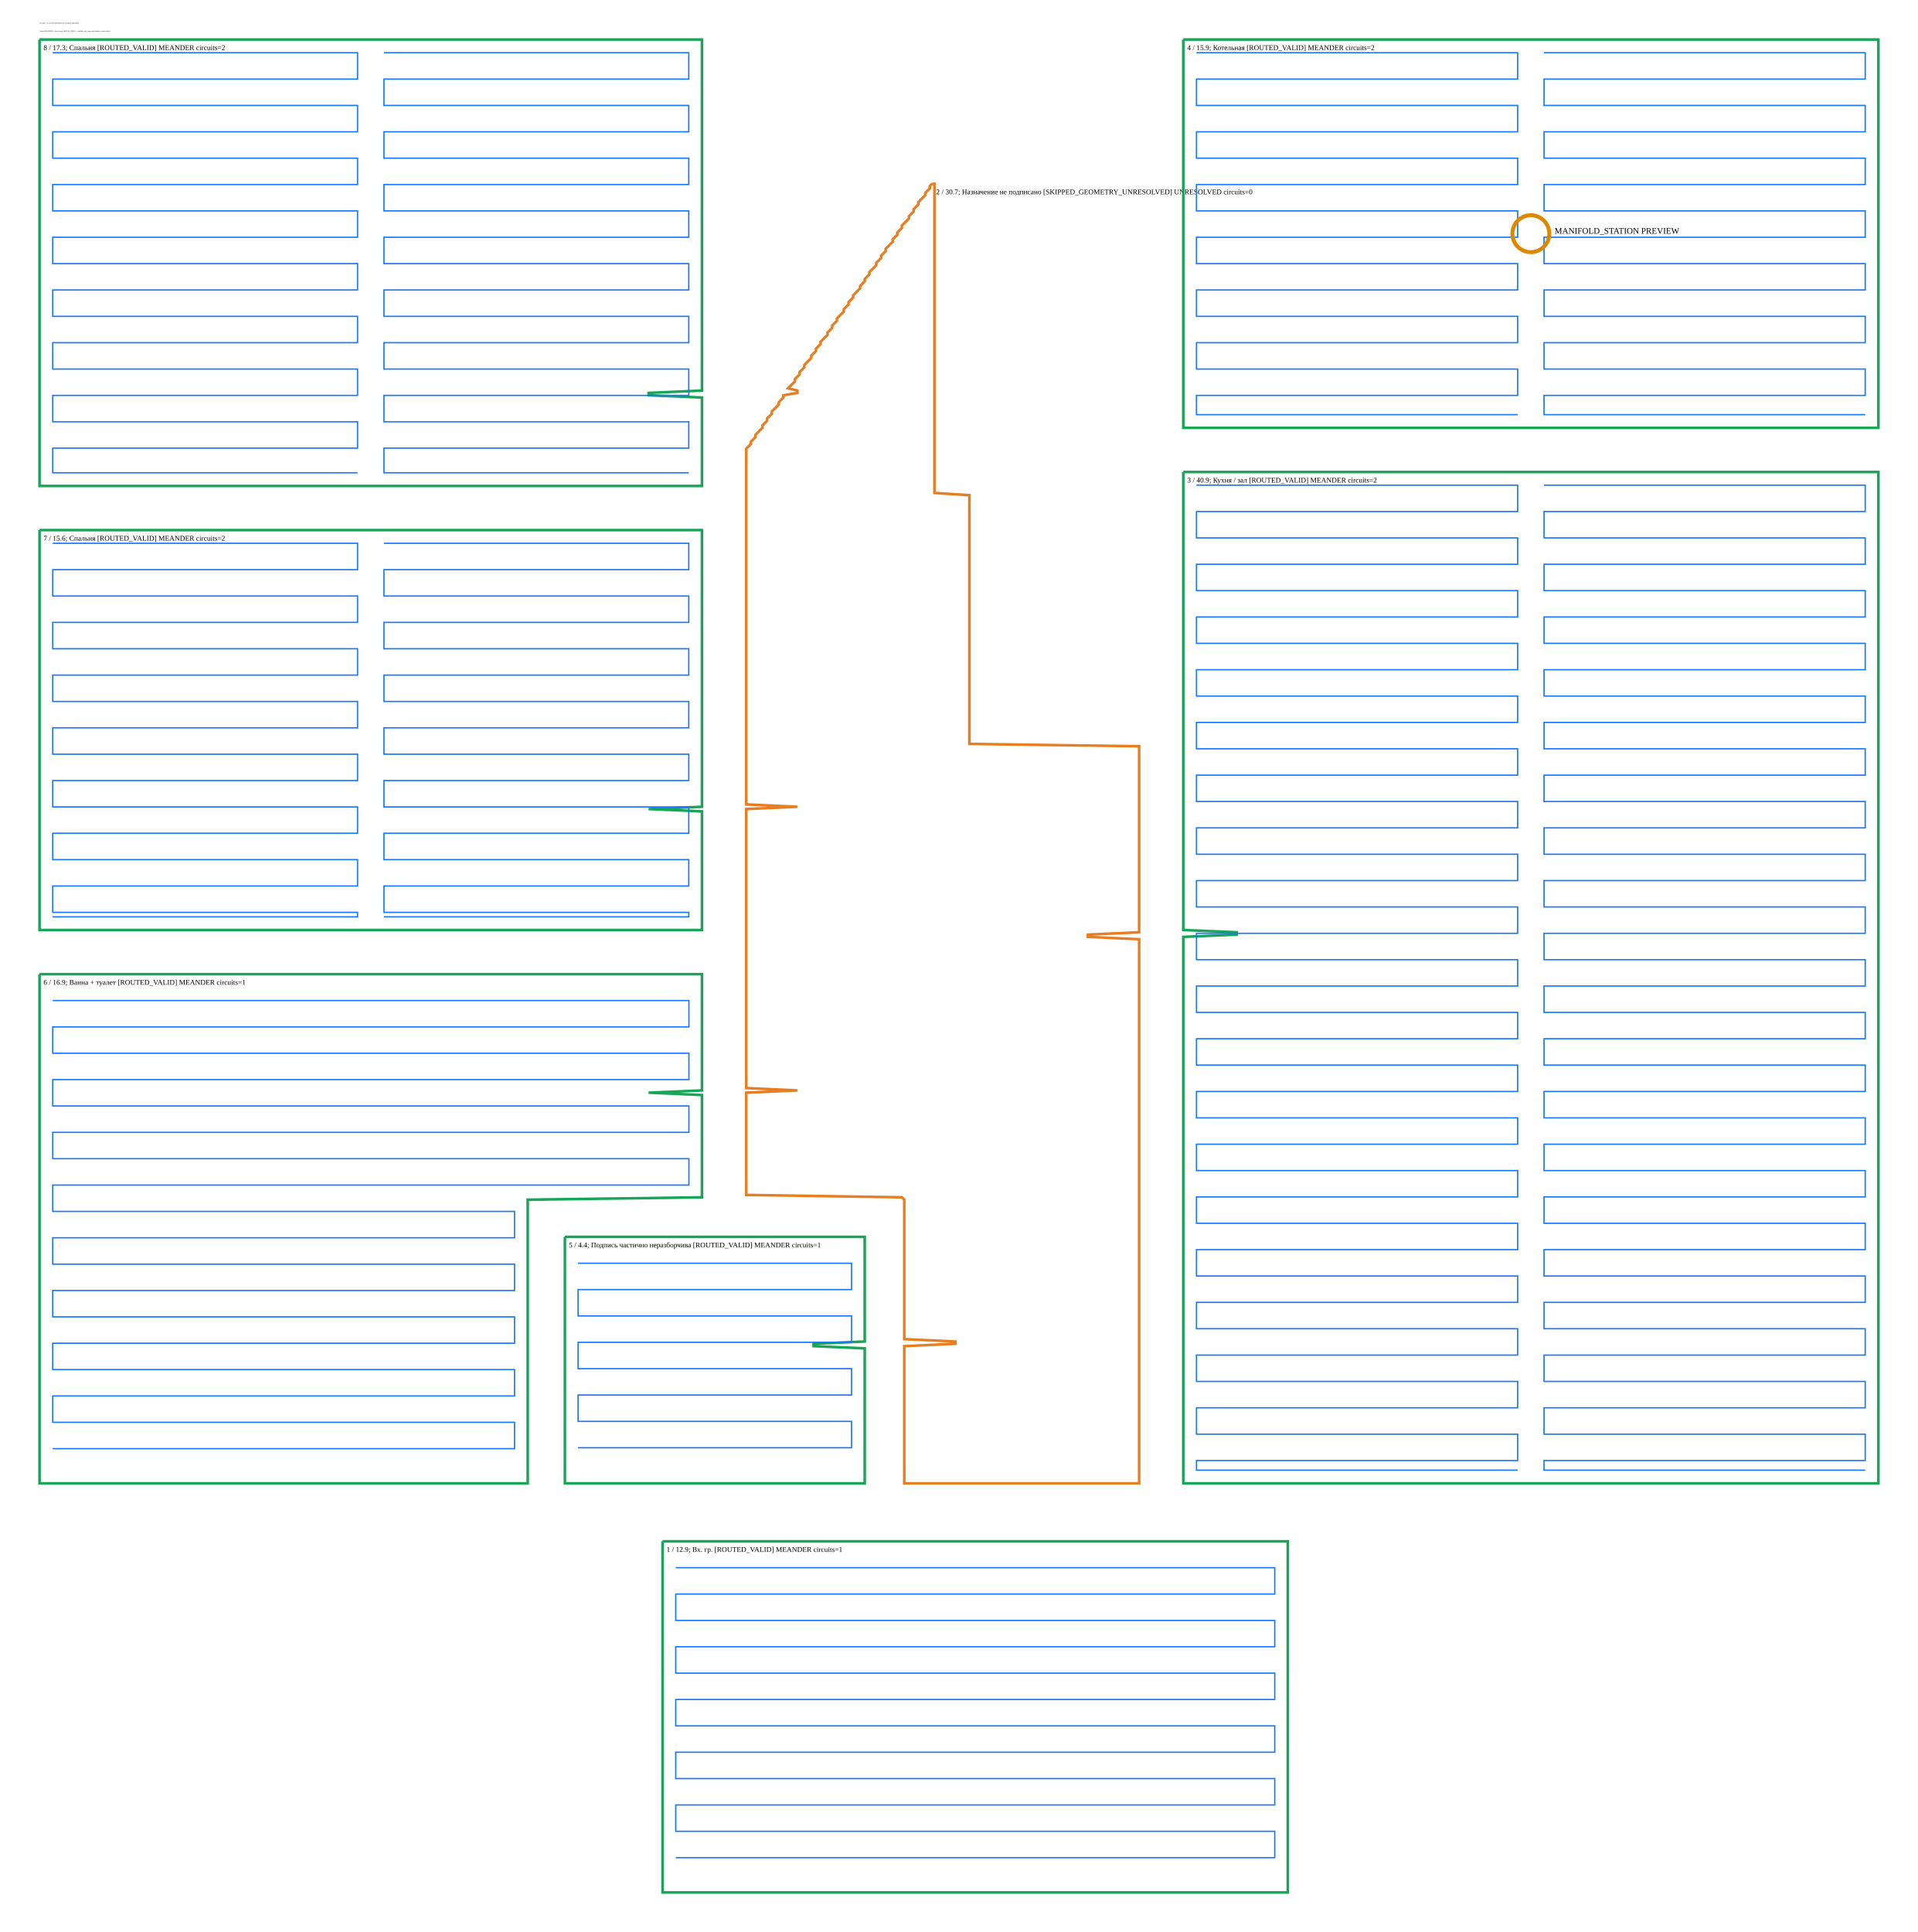
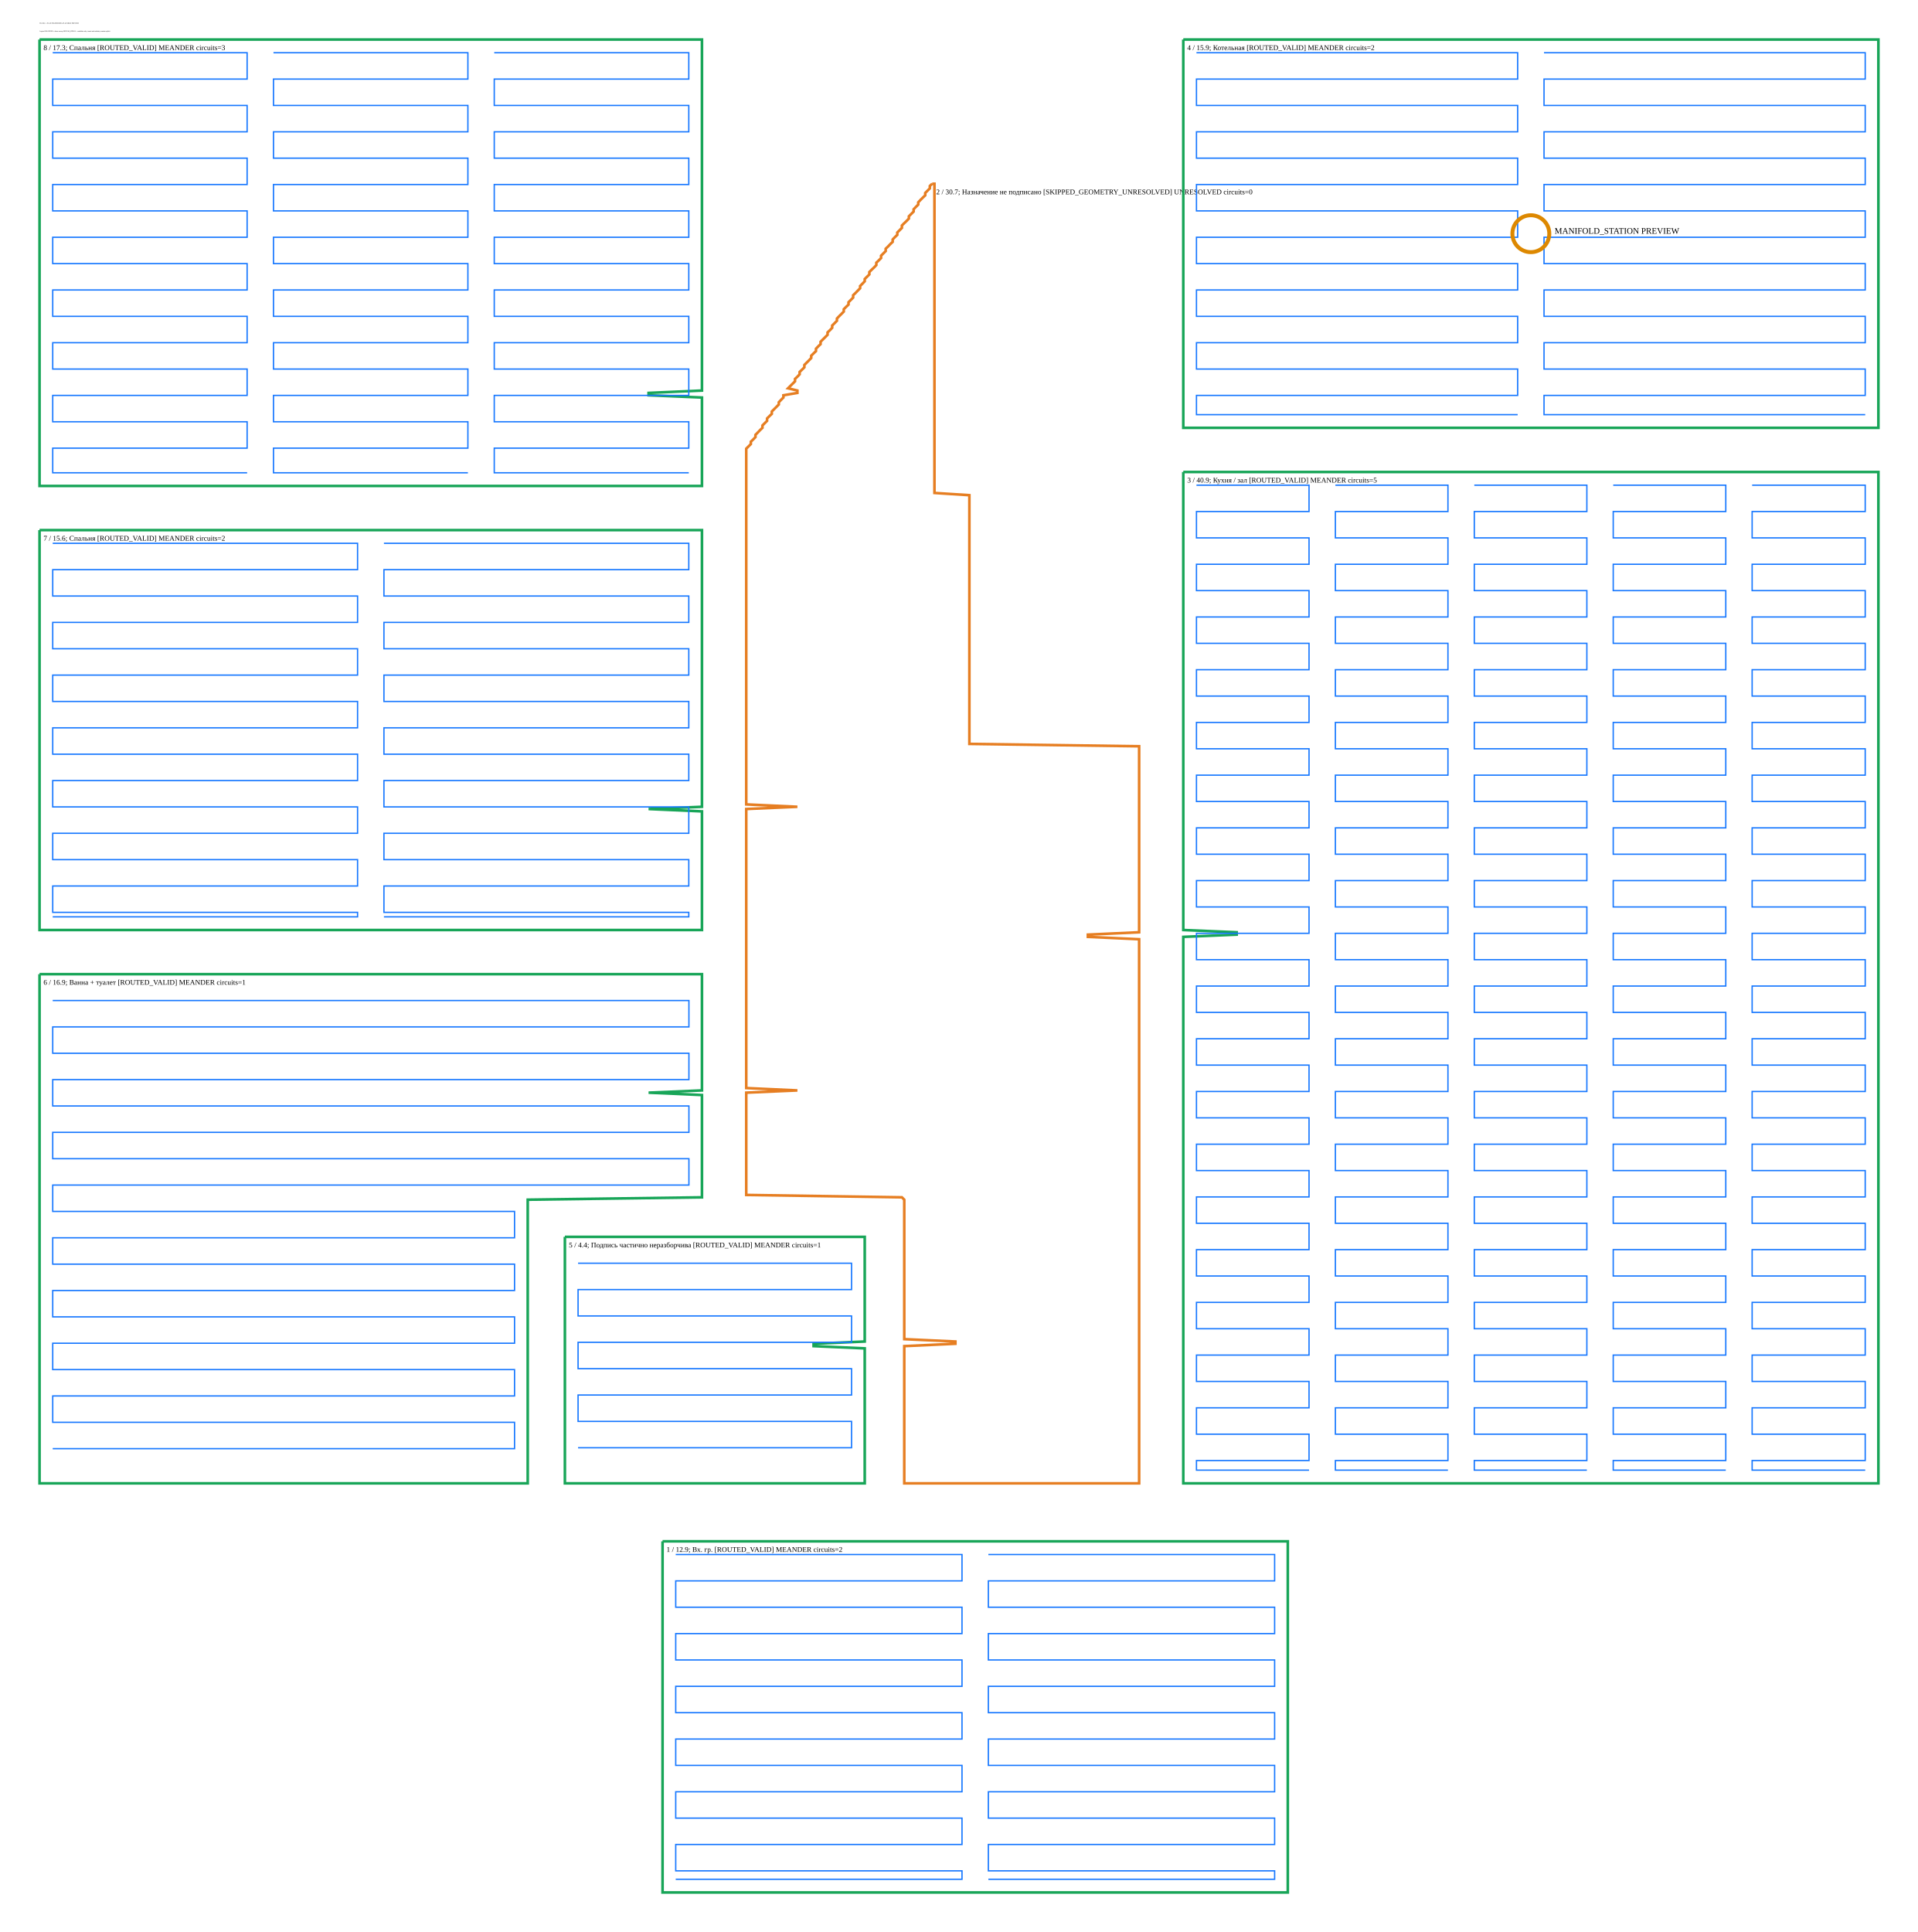
<svg xmlns="http://www.w3.org/2000/svg" viewBox="3969 5115 14552 14658">
  <text x="4269" y="5295">FLOOR_1_PLAN ENGINEERING-PLAUSIBLE PREVIEW</text>
  <text x="4269" y="5355">Legend: MEANDER = dense sweep; BIFILAR_SPIRAL = candidate only; transit and authority remain explicit</text>
  <path data-layer="room-boundary" data-room-id="FLOOR_1_PLAN:d82596ad96a4009a:ROOM" d="M 8996,16809 L 8996,19473 L 13740,19473 L 13740,16809 L 8996,16809" fill="none" stroke="#18a558" stroke-width="20" />
-   <path data-layer="coverage-route" data-room-id="FLOOR_1_PLAN:d82596ad96a4009a:ROOM" data-circuit-id="FLOOR_1_PLAN:d82596ad96a4009a:ROOM/circuit-1" d="M 9096,17009 L 13641,17009 L 13641,17209 L 9096,17209 L 9096,17409 L 13641,17409 L 13641,17609 L 9096,17609 L 9096,17809 L 13641,17809 L 13641,18009 L 9096,18009 L 9096,18209 L 13641,18209 L 13641,18409 L 9096,18409 L 9096,18609 L 13641,18609 L 13641,18809 L 9096,18809 L 9096,19009 L 13641,19009 L 13641,19209 L 9096,19209" fill="none" stroke="#1677ff" stroke-width="10" />
-   <text x="9026" y="16889" font-size="55">1 / 12.9; Вх. гр. [ROUTED_VALID] MEANDER circuits=1</text>
+   <path data-layer="coverage-route" data-room-id="FLOOR_1_PLAN:d82596ad96a4009a:ROOM" data-circuit-id="FLOOR_1_PLAN:d82596ad96a4009a:ROOM/circuit-1" d="M 9096,16909 L 11268,16909 L 11268,16909 L 11268,17109 L 9096,17109 L 9096,17109 L 9096,17309 L 11268,17309 L 11268,17309 L 11268,17509 L 9096,17509 L 9096,17509 L 9096,17709 L 11268,17709 L 11268,17709 L 11268,17909 L 9096,17909 L 9096,17909 L 9096,18109 L 11268,18109 L 11268,18109 L 11268,18309 L 9096,18309 L 9096,18309 L 9096,18509 L 11268,18509 L 11268,18509 L 11268,18709 L 9096,18709 L 9096,18709 L 9096,18909 L 11268,18909 L 11268,18909 L 11268,19109 L 9096,19109 L 9096,19109 L 9096,19309 L 11268,19309 L 11268,19309 L 11268,19373 L 9096,19373" fill="none" stroke="#1677ff" stroke-width="10" />
+   <path data-layer="coverage-route" data-room-id="FLOOR_1_PLAN:d82596ad96a4009a:ROOM" data-circuit-id="FLOOR_1_PLAN:d82596ad96a4009a:ROOM/circuit-2" d="M 11468,16909 L 13640,16909 L 13640,16909 L 13640,17109 L 11468,17109 L 11468,17109 L 11468,17309 L 13640,17309 L 13640,17309 L 13640,17509 L 11468,17509 L 11468,17509 L 11468,17709 L 13640,17709 L 13640,17709 L 13640,17909 L 11468,17909 L 11468,17909 L 11468,18109 L 13640,18109 L 13640,18109 L 13640,18309 L 11468,18309 L 11468,18309 L 11468,18509 L 13640,18509 L 13640,18509 L 13640,18709 L 11468,18709 L 11468,18709 L 11468,18909 L 13640,18909 L 13640,18909 L 13640,19109 L 11468,19109 L 11468,19109 L 11468,19309 L 13640,19309 L 13640,19309 L 13640,19373 L 11468,19373" fill="none" stroke="#1677ff" stroke-width="10" />
+   <text x="9026" y="16889" font-size="55">1 / 12.9; Вх. гр. [ROUTED_VALID] MEANDER circuits=2</text>
  <path data-layer="room-boundary" data-room-id="FLOOR_1_PLAN:23e1c19b1e8cd7bd:ROOM" d="M 11042,6509 L 11024,6526 L 11024,6544 L 11006,6562 L 10989,6579 L 10989,6597 L 10971,6614 L 10953,6632 L 10936,6650 L 10936,6667 L 10918,6685 L 10901,6703 L 10901,6720 L 10883,6738 L 10865,6756 L 10865,6773 L 10848,6791 L 10830,6808 L 10812,6826 L 10812,6844 L 10795,6861 L 10777,6879 L 10777,6897 L 10759,6914 L 10742,6932 L 10742,6950 L 10724,6967 L 10707,6985 L 10689,7002 L 10689,7020 L 10671,7038 L 10654,7055 L 10654,7073 L 10636,7091 L 10618,7108 L 10618,7126 L 10601,7144 L 10583,7161 L 10565,7179 L 10565,7197 L 10548,7214 L 10530,7232 L 10530,7249 L 10513,7267 L 10495,7285 L 10495,7302 L 10477,7320 L 10460,7338 L 10442,7355 L 10442,7373 L 10424,7391 L 10407,7408 L 10407,7426 L 10389,7443 L 10371,7461 L 10371,7479 L 10354,7496 L 10336,7514 L 10319,7532 L 10319,7549 L 10301,7567 L 10283,7585 L 10283,7602 L 10266,7620 L 10248,7637 L 10248,7655 L 10230,7673 L 10213,7690 L 10195,7708 L 10195,7726 L 10177,7743 L 10160,7761 L 10160,7779 L 10142,7796 L 10124,7814 L 10124,7831 L 10107,7849 L 10089,7867 L 10072,7884 L 10072,7902 L 10054,7920 L 10036,7937 L 10036,7955 L 10019,7973 L 10001,7990 L 10001,8008 L 9983,8026 L 9966,8043 L 9948,8061 L 10019,8078 L 10019,8096 L 9913,8114 L 9913,8131 L 9895,8149 L 9878,8167 L 9878,8184 L 9860,8202 L 9842,8220 L 9825,8237 L 9825,8255 L 9807,8272 L 9789,8290 L 9789,8308 L 9772,8325 L 9754,8343 L 9754,8361 L 9736,8378 L 9719,8396 L 9701,8414 L 9701,8431 L 9684,8449 L 9666,8466 L 9666,8484 L 9648,8502 L 9631,8519 L 9631,11218 L 10019,11236 L 9631,11253 L 9631,13370 L 10019,13388 L 9631,13405 L 9631,14181 L 10812,14199 L 10830,14217 L 10830,15275 L 11218,15293 L 11218,15310 L 10830,15328 L 10830,16369 L 12612,16369 L 12612,12241 L 12223,12223 L 12223,12206 L 12612,12188 L 12612,10777 L 11324,10759 L 11324,8872 L 11059,8855 L 11059,6509 L 11042,6509" fill="none" stroke="#e67e22" stroke-width="20" />
  <text x="11072" y="6589" font-size="55">2 / 30.7; Назначение не подписано [SKIPPED_GEOMETRY_UNRESOLVED] UNRESOLVED circuits=0</text>
  <path data-layer="room-boundary" data-room-id="FLOOR_1_PLAN:dbda1f3916917c37:ROOM" d="M 12947,8696 L 12947,12171 L 13352,12188 L 13352,12206 L 12947,12223 L 12947,16369 L 18221,16369 L 18221,8696 L 12947,8696" fill="none" stroke="#18a558" stroke-width="20" />
-   <path data-layer="coverage-route" data-room-id="FLOOR_1_PLAN:dbda1f3916917c37:ROOM" data-circuit-id="FLOOR_1_PLAN:dbda1f3916917c37:ROOM/circuit-1" d="M 13047,8796 L 15484,8796 L 15484,8796 L 15484,8996 L 13047,8996 L 13047,8996 L 13047,9196 L 15484,9196 L 15484,9196 L 15484,9396 L 13047,9396 L 13047,9396 L 13047,9596 L 15484,9596 L 15484,9596 L 15484,9796 L 13047,9796 L 13047,9796 L 13047,9996 L 15484,9996 L 15484,9996 L 15484,10196 L 13047,10196 L 13047,10196 L 13047,10396 L 15484,10396 L 15484,10396 L 15484,10596 L 13047,10596 L 13047,10596 L 13047,10796 L 15484,10796 L 15484,10796 L 15484,10996 L 13047,10996 L 13047,10996 L 13047,11196 L 15484,11196 L 15484,11196 L 15484,11396 L 13047,11396 L 13047,11396 L 13047,11596 L 15484,11596 L 15484,11596 L 15484,11796 L 13047,11796 L 13047,11796 L 13047,11996 L 15484,11996 L 15484,11996 L 15484,12196 L 13047,12196 L 13047,12196 L 13047,12396 L 15484,12396 L 15484,12396 L 15484,12596 L 13047,12596 L 13047,12596 L 13047,12796 L 15484,12796 L 15484,12796 L 15484,12996 L 13047,12996 L 13047,12996 L 13047,13196 L 15484,13196 L 15484,13196 L 15484,13396 L 13047,13396 L 13047,13396 L 13047,13596 L 15484,13596 L 15484,13596 L 15484,13796 L 13047,13796 L 13047,13796 L 13047,13996 L 15484,13996 L 15484,13996 L 15484,14196 L 13047,14196 L 13047,14196 L 13047,14396 L 15484,14396 L 15484,14396 L 15484,14596 L 13047,14596 L 13047,14596 L 13047,14796 L 15484,14796 L 15484,14796 L 15484,14996 L 13047,14996 L 13047,14996 L 13047,15196 L 15484,15196 L 15484,15196 L 15484,15396 L 13047,15396 L 13047,15396 L 13047,15596 L 15484,15596 L 15484,15596 L 15484,15796 L 13047,15796 L 13047,15796 L 13047,15996 L 15484,15996 L 15484,15996 L 15484,16196 L 13047,16196 L 13047,16196 L 13047,16269 L 15484,16269" fill="none" stroke="#1677ff" stroke-width="10" />
-   <path data-layer="coverage-route" data-room-id="FLOOR_1_PLAN:dbda1f3916917c37:ROOM" data-circuit-id="FLOOR_1_PLAN:dbda1f3916917c37:ROOM/circuit-2" d="M 15684,8796 L 18121,8796 L 18121,8796 L 18121,8996 L 15684,8996 L 15684,8996 L 15684,9196 L 18121,9196 L 18121,9196 L 18121,9396 L 15684,9396 L 15684,9396 L 15684,9596 L 18121,9596 L 18121,9596 L 18121,9796 L 15684,9796 L 15684,9796 L 15684,9996 L 18121,9996 L 18121,9996 L 18121,10196 L 15684,10196 L 15684,10196 L 15684,10396 L 18121,10396 L 18121,10396 L 18121,10596 L 15684,10596 L 15684,10596 L 15684,10796 L 18121,10796 L 18121,10796 L 18121,10996 L 15684,10996 L 15684,10996 L 15684,11196 L 18121,11196 L 18121,11196 L 18121,11396 L 15684,11396 L 15684,11396 L 15684,11596 L 18121,11596 L 18121,11596 L 18121,11796 L 15684,11796 L 15684,11796 L 15684,11996 L 18121,11996 L 18121,11996 L 18121,12196 L 15684,12196 L 15684,12196 L 15684,12396 L 18121,12396 L 18121,12396 L 18121,12596 L 15684,12596 L 15684,12596 L 15684,12796 L 18121,12796 L 18121,12796 L 18121,12996 L 15684,12996 L 15684,12996 L 15684,13196 L 18121,13196 L 18121,13196 L 18121,13396 L 15684,13396 L 15684,13396 L 15684,13596 L 18121,13596 L 18121,13596 L 18121,13796 L 15684,13796 L 15684,13796 L 15684,13996 L 18121,13996 L 18121,13996 L 18121,14196 L 15684,14196 L 15684,14196 L 15684,14396 L 18121,14396 L 18121,14396 L 18121,14596 L 15684,14596 L 15684,14596 L 15684,14796 L 18121,14796 L 18121,14796 L 18121,14996 L 15684,14996 L 15684,14996 L 15684,15196 L 18121,15196 L 18121,15196 L 18121,15396 L 15684,15396 L 15684,15396 L 15684,15596 L 18121,15596 L 18121,15596 L 18121,15796 L 15684,15796 L 15684,15796 L 15684,15996 L 18121,15996 L 18121,15996 L 18121,16196 L 15684,16196 L 15684,16196 L 15684,16269 L 18121,16269" fill="none" stroke="#1677ff" stroke-width="10" />
-   <text x="12977" y="8776" font-size="55">3 / 40.9; Кухня / зал [ROUTED_VALID] MEANDER circuits=2</text>
+   <path data-layer="coverage-route" data-room-id="FLOOR_1_PLAN:dbda1f3916917c37:ROOM" data-circuit-id="FLOOR_1_PLAN:dbda1f3916917c37:ROOM/circuit-1" d="M 13047,8796 L 13901,8796 L 13901,8796 L 13901,8996 L 13047,8996 L 13047,8996 L 13047,9196 L 13901,9196 L 13901,9196 L 13901,9396 L 13047,9396 L 13047,9396 L 13047,9596 L 13901,9596 L 13901,9596 L 13901,9796 L 13047,9796 L 13047,9796 L 13047,9996 L 13901,9996 L 13901,9996 L 13901,10196 L 13047,10196 L 13047,10196 L 13047,10396 L 13901,10396 L 13901,10396 L 13901,10596 L 13047,10596 L 13047,10596 L 13047,10796 L 13901,10796 L 13901,10796 L 13901,10996 L 13047,10996 L 13047,10996 L 13047,11196 L 13901,11196 L 13901,11196 L 13901,11396 L 13047,11396 L 13047,11396 L 13047,11596 L 13901,11596 L 13901,11596 L 13901,11796 L 13047,11796 L 13047,11796 L 13047,11996 L 13901,11996 L 13901,11996 L 13901,12196 L 13047,12196 L 13047,12196 L 13047,12396 L 13901,12396 L 13901,12396 L 13901,12596 L 13047,12596 L 13047,12596 L 13047,12796 L 13901,12796 L 13901,12796 L 13901,12996 L 13047,12996 L 13047,12996 L 13047,13196 L 13901,13196 L 13901,13196 L 13901,13396 L 13047,13396 L 13047,13396 L 13047,13596 L 13901,13596 L 13901,13596 L 13901,13796 L 13047,13796 L 13047,13796 L 13047,13996 L 13901,13996 L 13901,13996 L 13901,14196 L 13047,14196 L 13047,14196 L 13047,14396 L 13901,14396 L 13901,14396 L 13901,14596 L 13047,14596 L 13047,14596 L 13047,14796 L 13901,14796 L 13901,14796 L 13901,14996 L 13047,14996 L 13047,14996 L 13047,15196 L 13901,15196 L 13901,15196 L 13901,15396 L 13047,15396 L 13047,15396 L 13047,15596 L 13901,15596 L 13901,15596 L 13901,15796 L 13047,15796 L 13047,15796 L 13047,15996 L 13901,15996 L 13901,15996 L 13901,16196 L 13047,16196 L 13047,16196 L 13047,16269 L 13901,16269" fill="none" stroke="#1677ff" stroke-width="10" />
+   <path data-layer="coverage-route" data-room-id="FLOOR_1_PLAN:dbda1f3916917c37:ROOM" data-circuit-id="FLOOR_1_PLAN:dbda1f3916917c37:ROOM/circuit-2" d="M 14101,8796 L 14955,8796 L 14955,8796 L 14955,8996 L 14101,8996 L 14101,8996 L 14101,9196 L 14955,9196 L 14955,9196 L 14955,9396 L 14101,9396 L 14101,9396 L 14101,9596 L 14955,9596 L 14955,9596 L 14955,9796 L 14101,9796 L 14101,9796 L 14101,9996 L 14955,9996 L 14955,9996 L 14955,10196 L 14101,10196 L 14101,10196 L 14101,10396 L 14955,10396 L 14955,10396 L 14955,10596 L 14101,10596 L 14101,10596 L 14101,10796 L 14955,10796 L 14955,10796 L 14955,10996 L 14101,10996 L 14101,10996 L 14101,11196 L 14955,11196 L 14955,11196 L 14955,11396 L 14101,11396 L 14101,11396 L 14101,11596 L 14955,11596 L 14955,11596 L 14955,11796 L 14101,11796 L 14101,11796 L 14101,11996 L 14955,11996 L 14955,11996 L 14955,12196 L 14101,12196 L 14101,12196 L 14101,12396 L 14955,12396 L 14955,12396 L 14955,12596 L 14101,12596 L 14101,12596 L 14101,12796 L 14955,12796 L 14955,12796 L 14955,12996 L 14101,12996 L 14101,12996 L 14101,13196 L 14955,13196 L 14955,13196 L 14955,13396 L 14101,13396 L 14101,13396 L 14101,13596 L 14955,13596 L 14955,13596 L 14955,13796 L 14101,13796 L 14101,13796 L 14101,13996 L 14955,13996 L 14955,13996 L 14955,14196 L 14101,14196 L 14101,14196 L 14101,14396 L 14955,14396 L 14955,14396 L 14955,14596 L 14101,14596 L 14101,14596 L 14101,14796 L 14955,14796 L 14955,14796 L 14955,14996 L 14101,14996 L 14101,14996 L 14101,15196 L 14955,15196 L 14955,15196 L 14955,15396 L 14101,15396 L 14101,15396 L 14101,15596 L 14955,15596 L 14955,15596 L 14955,15796 L 14101,15796 L 14101,15796 L 14101,15996 L 14955,15996 L 14955,15996 L 14955,16196 L 14101,16196 L 14101,16196 L 14101,16269 L 14955,16269" fill="none" stroke="#1677ff" stroke-width="10" />
+   <path data-layer="coverage-route" data-room-id="FLOOR_1_PLAN:dbda1f3916917c37:ROOM" data-circuit-id="FLOOR_1_PLAN:dbda1f3916917c37:ROOM/circuit-3" d="M 15155,8796 L 16009,8796 L 16009,8796 L 16009,8996 L 15155,8996 L 15155,8996 L 15155,9196 L 16009,9196 L 16009,9196 L 16009,9396 L 15155,9396 L 15155,9396 L 15155,9596 L 16009,9596 L 16009,9596 L 16009,9796 L 15155,9796 L 15155,9796 L 15155,9996 L 16009,9996 L 16009,9996 L 16009,10196 L 15155,10196 L 15155,10196 L 15155,10396 L 16009,10396 L 16009,10396 L 16009,10596 L 15155,10596 L 15155,10596 L 15155,10796 L 16009,10796 L 16009,10796 L 16009,10996 L 15155,10996 L 15155,10996 L 15155,11196 L 16009,11196 L 16009,11196 L 16009,11396 L 15155,11396 L 15155,11396 L 15155,11596 L 16009,11596 L 16009,11596 L 16009,11796 L 15155,11796 L 15155,11796 L 15155,11996 L 16009,11996 L 16009,11996 L 16009,12196 L 15155,12196 L 15155,12196 L 15155,12396 L 16009,12396 L 16009,12396 L 16009,12596 L 15155,12596 L 15155,12596 L 15155,12796 L 16009,12796 L 16009,12796 L 16009,12996 L 15155,12996 L 15155,12996 L 15155,13196 L 16009,13196 L 16009,13196 L 16009,13396 L 15155,13396 L 15155,13396 L 15155,13596 L 16009,13596 L 16009,13596 L 16009,13796 L 15155,13796 L 15155,13796 L 15155,13996 L 16009,13996 L 16009,13996 L 16009,14196 L 15155,14196 L 15155,14196 L 15155,14396 L 16009,14396 L 16009,14396 L 16009,14596 L 15155,14596 L 15155,14596 L 15155,14796 L 16009,14796 L 16009,14796 L 16009,14996 L 15155,14996 L 15155,14996 L 15155,15196 L 16009,15196 L 16009,15196 L 16009,15396 L 15155,15396 L 15155,15396 L 15155,15596 L 16009,15596 L 16009,15596 L 16009,15796 L 15155,15796 L 15155,15796 L 15155,15996 L 16009,15996 L 16009,15996 L 16009,16196 L 15155,16196 L 15155,16196 L 15155,16269 L 16009,16269" fill="none" stroke="#1677ff" stroke-width="10" />
+   <path data-layer="coverage-route" data-room-id="FLOOR_1_PLAN:dbda1f3916917c37:ROOM" data-circuit-id="FLOOR_1_PLAN:dbda1f3916917c37:ROOM/circuit-4" d="M 16209,8796 L 17063,8796 L 17063,8796 L 17063,8996 L 16209,8996 L 16209,8996 L 16209,9196 L 17063,9196 L 17063,9196 L 17063,9396 L 16209,9396 L 16209,9396 L 16209,9596 L 17063,9596 L 17063,9596 L 17063,9796 L 16209,9796 L 16209,9796 L 16209,9996 L 17063,9996 L 17063,9996 L 17063,10196 L 16209,10196 L 16209,10196 L 16209,10396 L 17063,10396 L 17063,10396 L 17063,10596 L 16209,10596 L 16209,10596 L 16209,10796 L 17063,10796 L 17063,10796 L 17063,10996 L 16209,10996 L 16209,10996 L 16209,11196 L 17063,11196 L 17063,11196 L 17063,11396 L 16209,11396 L 16209,11396 L 16209,11596 L 17063,11596 L 17063,11596 L 17063,11796 L 16209,11796 L 16209,11796 L 16209,11996 L 17063,11996 L 17063,11996 L 17063,12196 L 16209,12196 L 16209,12196 L 16209,12396 L 17063,12396 L 17063,12396 L 17063,12596 L 16209,12596 L 16209,12596 L 16209,12796 L 17063,12796 L 17063,12796 L 17063,12996 L 16209,12996 L 16209,12996 L 16209,13196 L 17063,13196 L 17063,13196 L 17063,13396 L 16209,13396 L 16209,13396 L 16209,13596 L 17063,13596 L 17063,13596 L 17063,13796 L 16209,13796 L 16209,13796 L 16209,13996 L 17063,13996 L 17063,13996 L 17063,14196 L 16209,14196 L 16209,14196 L 16209,14396 L 17063,14396 L 17063,14396 L 17063,14596 L 16209,14596 L 16209,14596 L 16209,14796 L 17063,14796 L 17063,14796 L 17063,14996 L 16209,14996 L 16209,14996 L 16209,15196 L 17063,15196 L 17063,15196 L 17063,15396 L 16209,15396 L 16209,15396 L 16209,15596 L 17063,15596 L 17063,15596 L 17063,15796 L 16209,15796 L 16209,15796 L 16209,15996 L 17063,15996 L 17063,15996 L 17063,16196 L 16209,16196 L 16209,16196 L 16209,16269 L 17063,16269" fill="none" stroke="#1677ff" stroke-width="10" />
+   <path data-layer="coverage-route" data-room-id="FLOOR_1_PLAN:dbda1f3916917c37:ROOM" data-circuit-id="FLOOR_1_PLAN:dbda1f3916917c37:ROOM/circuit-5" d="M 17263,8796 L 18121,8796 L 18121,8796 L 18121,8996 L 17263,8996 L 17263,8996 L 17263,9196 L 18121,9196 L 18121,9196 L 18121,9396 L 17263,9396 L 17263,9396 L 17263,9596 L 18121,9596 L 18121,9596 L 18121,9796 L 17263,9796 L 17263,9796 L 17263,9996 L 18121,9996 L 18121,9996 L 18121,10196 L 17263,10196 L 17263,10196 L 17263,10396 L 18121,10396 L 18121,10396 L 18121,10596 L 17263,10596 L 17263,10596 L 17263,10796 L 18121,10796 L 18121,10796 L 18121,10996 L 17263,10996 L 17263,10996 L 17263,11196 L 18121,11196 L 18121,11196 L 18121,11396 L 17263,11396 L 17263,11396 L 17263,11596 L 18121,11596 L 18121,11596 L 18121,11796 L 17263,11796 L 17263,11796 L 17263,11996 L 18121,11996 L 18121,11996 L 18121,12196 L 17263,12196 L 17263,12196 L 17263,12396 L 18121,12396 L 18121,12396 L 18121,12596 L 17263,12596 L 17263,12596 L 17263,12796 L 18121,12796 L 18121,12796 L 18121,12996 L 17263,12996 L 17263,12996 L 17263,13196 L 18121,13196 L 18121,13196 L 18121,13396 L 17263,13396 L 17263,13396 L 17263,13596 L 18121,13596 L 18121,13596 L 18121,13796 L 17263,13796 L 17263,13796 L 17263,13996 L 18121,13996 L 18121,13996 L 18121,14196 L 17263,14196 L 17263,14196 L 17263,14396 L 18121,14396 L 18121,14396 L 18121,14596 L 17263,14596 L 17263,14596 L 17263,14796 L 18121,14796 L 18121,14796 L 18121,14996 L 17263,14996 L 17263,14996 L 17263,15196 L 18121,15196 L 18121,15196 L 18121,15396 L 17263,15396 L 17263,15396 L 17263,15596 L 18121,15596 L 18121,15596 L 18121,15796 L 17263,15796 L 17263,15796 L 17263,15996 L 18121,15996 L 18121,15996 L 18121,16196 L 17263,16196 L 17263,16196 L 17263,16269 L 18121,16269" fill="none" stroke="#1677ff" stroke-width="10" />
+   <text x="12977" y="8776" font-size="55">3 / 40.9; Кухня / зал [ROUTED_VALID] MEANDER circuits=5</text>
  <path data-layer="room-boundary" data-room-id="FLOOR_1_PLAN:2c35c0ccf04544b4:ROOM" d="M 12947,5415 L 12947,8361 L 18221,8361 L 18221,5415 L 12947,5415" fill="none" stroke="#18a558" stroke-width="20" />
  <path data-layer="coverage-route" data-room-id="FLOOR_1_PLAN:2c35c0ccf04544b4:ROOM" data-circuit-id="FLOOR_1_PLAN:2c35c0ccf04544b4:ROOM/circuit-1" d="M 13047,5515 L 15484,5515 L 15484,5515 L 15484,5715 L 13047,5715 L 13047,5715 L 13047,5915 L 15484,5915 L 15484,5915 L 15484,6115 L 13047,6115 L 13047,6115 L 13047,6315 L 15484,6315 L 15484,6315 L 15484,6515 L 13047,6515 L 13047,6515 L 13047,6715 L 15484,6715 L 15484,6715 L 15484,6915 L 13047,6915 L 13047,6915 L 13047,7115 L 15484,7115 L 15484,7115 L 15484,7315 L 13047,7315 L 13047,7315 L 13047,7515 L 15484,7515 L 15484,7515 L 15484,7715 L 13047,7715 L 13047,7715 L 13047,7915 L 15484,7915 L 15484,7915 L 15484,8115 L 13047,8115 L 13047,8115 L 13047,8261 L 15484,8261" fill="none" stroke="#1677ff" stroke-width="10" />
  <path data-layer="coverage-route" data-room-id="FLOOR_1_PLAN:2c35c0ccf04544b4:ROOM" data-circuit-id="FLOOR_1_PLAN:2c35c0ccf04544b4:ROOM/circuit-2" d="M 15684,5515 L 18121,5515 L 18121,5515 L 18121,5715 L 15684,5715 L 15684,5715 L 15684,5915 L 18121,5915 L 18121,5915 L 18121,6115 L 15684,6115 L 15684,6115 L 15684,6315 L 18121,6315 L 18121,6315 L 18121,6515 L 15684,6515 L 15684,6515 L 15684,6715 L 18121,6715 L 18121,6715 L 18121,6915 L 15684,6915 L 15684,6915 L 15684,7115 L 18121,7115 L 18121,7115 L 18121,7315 L 15684,7315 L 15684,7315 L 15684,7515 L 18121,7515 L 18121,7515 L 18121,7715 L 15684,7715 L 15684,7715 L 15684,7915 L 18121,7915 L 18121,7915 L 18121,8115 L 15684,8115 L 15684,8115 L 15684,8261 L 18121,8261" fill="none" stroke="#1677ff" stroke-width="10" />
  <text x="12977" y="5495" font-size="55">4 / 15.9; Котельная [ROUTED_VALID] MEANDER circuits=2</text>
  <path data-layer="room-boundary" data-room-id="FLOOR_1_PLAN:e8abc7453895cbf7:ROOM" d="M 8255,14499 L 8255,16369 L 10530,16369 L 10530,15345 L 10142,15328 L 10142,15310 L 10530,15293 L 10530,14499 L 8255,14499" fill="none" stroke="#18a558" stroke-width="20" />
  <path data-layer="coverage-route" data-room-id="FLOOR_1_PLAN:e8abc7453895cbf7:ROOM" data-circuit-id="FLOOR_1_PLAN:e8abc7453895cbf7:ROOM/circuit-1" d="M 8355,14699 L 10430,14699 L 10430,14899 L 8355,14899 L 8355,15099 L 10430,15099 L 10430,15299 L 8355,15299 L 8355,15499 L 10430,15499 L 10430,15699 L 8355,15699 L 8355,15899 L 10430,15899 L 10430,16099 L 8355,16099" fill="none" stroke="#1677ff" stroke-width="10" />
  <text x="8285" y="14579" font-size="55">5 / 4.4; Подпись частично неразборчива [ROUTED_VALID] MEANDER circuits=1</text>
  <path data-layer="room-boundary" data-room-id="FLOOR_1_PLAN:4767e90a4e019716:ROOM" d="M 4269,12506 L 4269,16369 L 7973,16369 L 7973,14217 L 9295,14199 L 9295,13423 L 8890,13405 L 9295,13388 L 9295,12506 L 4269,12506" fill="none" stroke="#18a558" stroke-width="20" />
  <path data-layer="coverage-route" data-room-id="FLOOR_1_PLAN:4767e90a4e019716:ROOM" data-circuit-id="FLOOR_1_PLAN:4767e90a4e019716:ROOM/circuit-1" d="M 4369,12706 L 9196,12706 L 9196,12906 L 4369,12906 L 4369,13106 L 9196,13106 L 9196,13306 L 4369,13306 L 4369,13506 L 9196,13506 L 9196,13706 L 4369,13706 L 4369,13906 L 9196,13906 L 9196,14106 L 4369,14106 L 4369,14306 L 7873,14306 L 7873,14506 L 4369,14506 L 4369,14706 L 7873,14706 L 7873,14906 L 4369,14906 L 4369,15106 L 7873,15106 L 7873,15306 L 4369,15306 L 4369,15506 L 7873,15506 L 7873,15706 L 4369,15706 L 4369,15906 L 7873,15906 L 7873,16106 L 4369,16106" fill="none" stroke="#1677ff" stroke-width="10" />
  <text x="4299" y="12586" font-size="55">6 / 16.9; Ванна + туалет [ROUTED_VALID] MEANDER circuits=1</text>
  <path data-layer="room-boundary" data-room-id="FLOOR_1_PLAN:8c25b2af4cb28379:ROOM" d="M 4269,9137 L 4269,12171 L 9295,12171 L 9295,11271 L 8890,11253 L 9295,11236 L 9295,9137 L 4269,9137" fill="none" stroke="#18a558" stroke-width="20" />
  <path data-layer="coverage-route" data-room-id="FLOOR_1_PLAN:8c25b2af4cb28379:ROOM" data-circuit-id="FLOOR_1_PLAN:8c25b2af4cb28379:ROOM/circuit-1" d="M 4369,9237 L 6682,9237 L 6682,9237 L 6682,9437 L 4369,9437 L 4369,9437 L 4369,9637 L 6682,9637 L 6682,9637 L 6682,9837 L 4369,9837 L 4369,9837 L 4369,10037 L 6682,10037 L 6682,10037 L 6682,10237 L 4369,10237 L 4369,10237 L 4369,10437 L 6682,10437 L 6682,10437 L 6682,10637 L 4369,10637 L 4369,10637 L 4369,10837 L 6682,10837 L 6682,10837 L 6682,11037 L 4369,11037 L 4369,11037 L 4369,11237 L 6682,11237 L 6682,11237 L 6682,11437 L 4369,11437 L 4369,11437 L 4369,11637 L 6682,11637 L 6682,11637 L 6682,11837 L 4369,11837 L 4369,11837 L 4369,12037 L 6682,12037 L 6682,12037 L 6682,12071 L 4369,12071" fill="none" stroke="#1677ff" stroke-width="10" />
  <path data-layer="coverage-route" data-room-id="FLOOR_1_PLAN:8c25b2af4cb28379:ROOM" data-circuit-id="FLOOR_1_PLAN:8c25b2af4cb28379:ROOM/circuit-2" d="M 6882,9237 L 9195,9237 L 9195,9237 L 9195,9437 L 6882,9437 L 6882,9437 L 6882,9637 L 9195,9637 L 9195,9637 L 9195,9837 L 6882,9837 L 6882,9837 L 6882,10037 L 9195,10037 L 9195,10037 L 9195,10237 L 6882,10237 L 6882,10237 L 6882,10437 L 9195,10437 L 9195,10437 L 9195,10637 L 6882,10637 L 6882,10637 L 6882,10837 L 9195,10837 L 9195,10837 L 9195,11037 L 6882,11037 L 6882,11037 L 6882,11237 L 9195,11237 L 9195,11237 L 9195,11437 L 6882,11437 L 6882,11437 L 6882,11637 L 9195,11637 L 9195,11637 L 9195,11837 L 6882,11837 L 6882,11837 L 6882,12037 L 9195,12037 L 9195,12037 L 9195,12071 L 6882,12071" fill="none" stroke="#1677ff" stroke-width="10" />
  <text x="4299" y="9217" font-size="55">7 / 15.6; Спальня [ROUTED_VALID] MEANDER circuits=2</text>
  <path data-layer="room-boundary" data-room-id="FLOOR_1_PLAN:c5b40c4d2c432677:ROOM" d="M 4269,5415 L 4269,8802 L 9295,8802 L 9295,8131 L 8890,8114 L 8890,8096 L 9295,8078 L 9295,5415 L 4269,5415" fill="none" stroke="#18a558" stroke-width="20" />
-   <path data-layer="coverage-route" data-room-id="FLOOR_1_PLAN:c5b40c4d2c432677:ROOM" data-circuit-id="FLOOR_1_PLAN:c5b40c4d2c432677:ROOM/circuit-1" d="M 4369,5515 L 6682,5515 L 6682,5515 L 6682,5715 L 4369,5715 L 4369,5715 L 4369,5915 L 6682,5915 L 6682,5915 L 6682,6115 L 4369,6115 L 4369,6115 L 4369,6315 L 6682,6315 L 6682,6315 L 6682,6515 L 4369,6515 L 4369,6515 L 4369,6715 L 6682,6715 L 6682,6715 L 6682,6915 L 4369,6915 L 4369,6915 L 4369,7115 L 6682,7115 L 6682,7115 L 6682,7315 L 4369,7315 L 4369,7315 L 4369,7515 L 6682,7515 L 6682,7515 L 6682,7715 L 4369,7715 L 4369,7715 L 4369,7915 L 6682,7915 L 6682,7915 L 6682,8115 L 4369,8115 L 4369,8115 L 4369,8315 L 6682,8315 L 6682,8315 L 6682,8515 L 4369,8515 L 4369,8515 L 4369,8702 L 6682,8702" fill="none" stroke="#1677ff" stroke-width="10" />
-   <path data-layer="coverage-route" data-room-id="FLOOR_1_PLAN:c5b40c4d2c432677:ROOM" data-circuit-id="FLOOR_1_PLAN:c5b40c4d2c432677:ROOM/circuit-2" d="M 6882,5515 L 9195,5515 L 9195,5515 L 9195,5715 L 6882,5715 L 6882,5715 L 6882,5915 L 9195,5915 L 9195,5915 L 9195,6115 L 6882,6115 L 6882,6115 L 6882,6315 L 9195,6315 L 9195,6315 L 9195,6515 L 6882,6515 L 6882,6515 L 6882,6715 L 9195,6715 L 9195,6715 L 9195,6915 L 6882,6915 L 6882,6915 L 6882,7115 L 9195,7115 L 9195,7115 L 9195,7315 L 6882,7315 L 6882,7315 L 6882,7515 L 9195,7515 L 9195,7515 L 9195,7715 L 6882,7715 L 6882,7715 L 6882,7915 L 9195,7915 L 9195,7915 L 9195,8115 L 6882,8115 L 6882,8115 L 6882,8315 L 9195,8315 L 9195,8315 L 9195,8515 L 6882,8515 L 6882,8515 L 6882,8702 L 9195,8702" fill="none" stroke="#1677ff" stroke-width="10" />
-   <text x="4299" y="5495" font-size="55">8 / 17.3; Спальня [ROUTED_VALID] MEANDER circuits=2</text>
+   <path data-layer="coverage-route" data-room-id="FLOOR_1_PLAN:c5b40c4d2c432677:ROOM" data-circuit-id="FLOOR_1_PLAN:c5b40c4d2c432677:ROOM/circuit-1" d="M 4369,5515 L 5844,5515 L 5844,5515 L 5844,5715 L 4369,5715 L 4369,5715 L 4369,5915 L 5844,5915 L 5844,5915 L 5844,6115 L 4369,6115 L 4369,6115 L 4369,6315 L 5844,6315 L 5844,6315 L 5844,6515 L 4369,6515 L 4369,6515 L 4369,6715 L 5844,6715 L 5844,6715 L 5844,6915 L 4369,6915 L 4369,6915 L 4369,7115 L 5844,7115 L 5844,7115 L 5844,7315 L 4369,7315 L 4369,7315 L 4369,7515 L 5844,7515 L 5844,7515 L 5844,7715 L 4369,7715 L 4369,7715 L 4369,7915 L 5844,7915 L 5844,7915 L 5844,8115 L 4369,8115 L 4369,8115 L 4369,8315 L 5844,8315 L 5844,8315 L 5844,8515 L 4369,8515 L 4369,8515 L 4369,8702 L 5844,8702" fill="none" stroke="#1677ff" stroke-width="10" />
+   <path data-layer="coverage-route" data-room-id="FLOOR_1_PLAN:c5b40c4d2c432677:ROOM" data-circuit-id="FLOOR_1_PLAN:c5b40c4d2c432677:ROOM/circuit-2" d="M 6044,5515 L 7519,5515 L 7519,5515 L 7519,5715 L 6044,5715 L 6044,5715 L 6044,5915 L 7519,5915 L 7519,5915 L 7519,6115 L 6044,6115 L 6044,6115 L 6044,6315 L 7519,6315 L 7519,6315 L 7519,6515 L 6044,6515 L 6044,6515 L 6044,6715 L 7519,6715 L 7519,6715 L 7519,6915 L 6044,6915 L 6044,6915 L 6044,7115 L 7519,7115 L 7519,7115 L 7519,7315 L 6044,7315 L 6044,7315 L 6044,7515 L 7519,7515 L 7519,7515 L 7519,7715 L 6044,7715 L 6044,7715 L 6044,7915 L 7519,7915 L 7519,7915 L 7519,8115 L 6044,8115 L 6044,8115 L 6044,8315 L 7519,8315 L 7519,8315 L 7519,8515 L 6044,8515 L 6044,8515 L 6044,8702 L 7519,8702" fill="none" stroke="#1677ff" stroke-width="10" />
+   <path data-layer="coverage-route" data-room-id="FLOOR_1_PLAN:c5b40c4d2c432677:ROOM" data-circuit-id="FLOOR_1_PLAN:c5b40c4d2c432677:ROOM/circuit-3" d="M 7719,5515 L 9195,5515 L 9195,5515 L 9195,5715 L 7719,5715 L 7719,5715 L 7719,5915 L 9195,5915 L 9195,5915 L 9195,6115 L 7719,6115 L 7719,6115 L 7719,6315 L 9195,6315 L 9195,6315 L 9195,6515 L 7719,6515 L 7719,6515 L 7719,6715 L 9195,6715 L 9195,6715 L 9195,6915 L 7719,6915 L 7719,6915 L 7719,7115 L 9195,7115 L 9195,7115 L 9195,7315 L 7719,7315 L 7719,7315 L 7719,7515 L 9195,7515 L 9195,7515 L 9195,7715 L 7719,7715 L 7719,7715 L 7719,7915 L 9195,7915 L 9195,7915 L 9195,8115 L 7719,8115 L 7719,8115 L 7719,8315 L 9195,8315 L 9195,8315 L 9195,8515 L 7719,8515 L 7719,8515 L 7719,8702 L 9195,8702" fill="none" stroke="#1677ff" stroke-width="10" />
+   <text x="4299" y="5495" font-size="55">8 / 17.3; Спальня [ROUTED_VALID] MEANDER circuits=3</text>
  <circle data-layer="manifold-station" cx="15584" cy="6888" r="140" fill="none" stroke="#d80" stroke-width="30" />
  <text x="15764" y="6888" font-size="65">MANIFOLD_STATION PREVIEW</text>
</svg>
